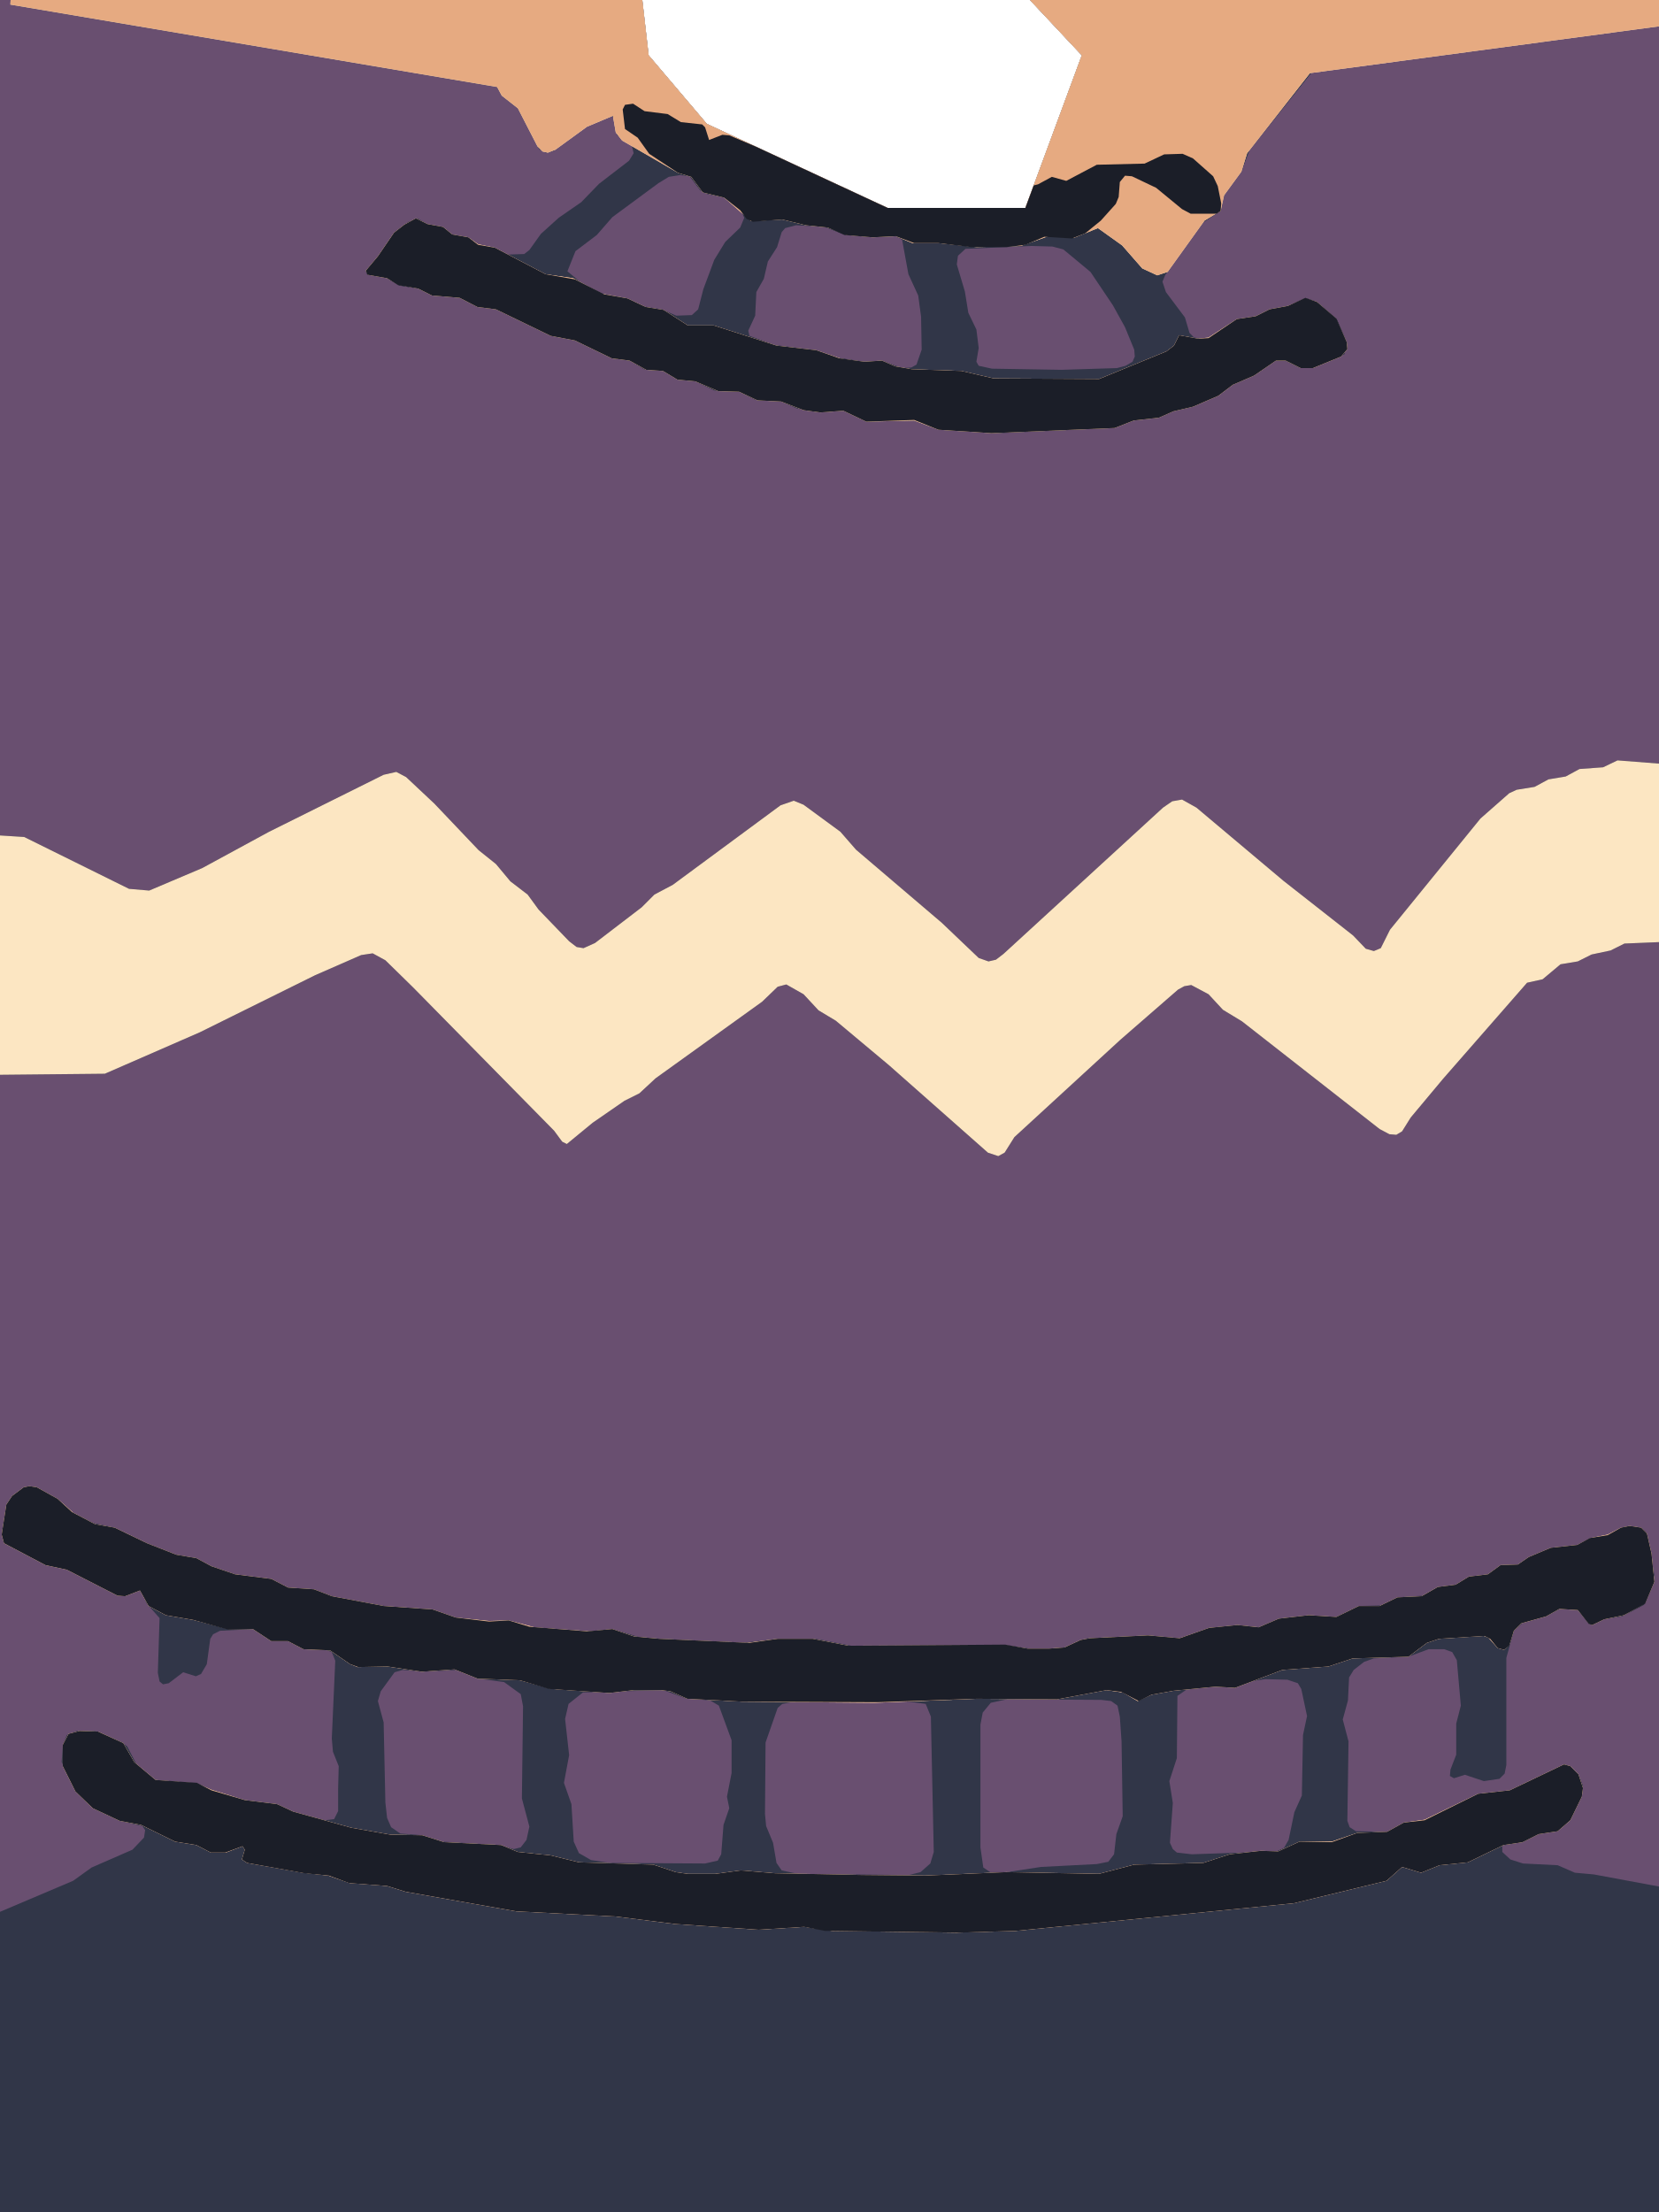
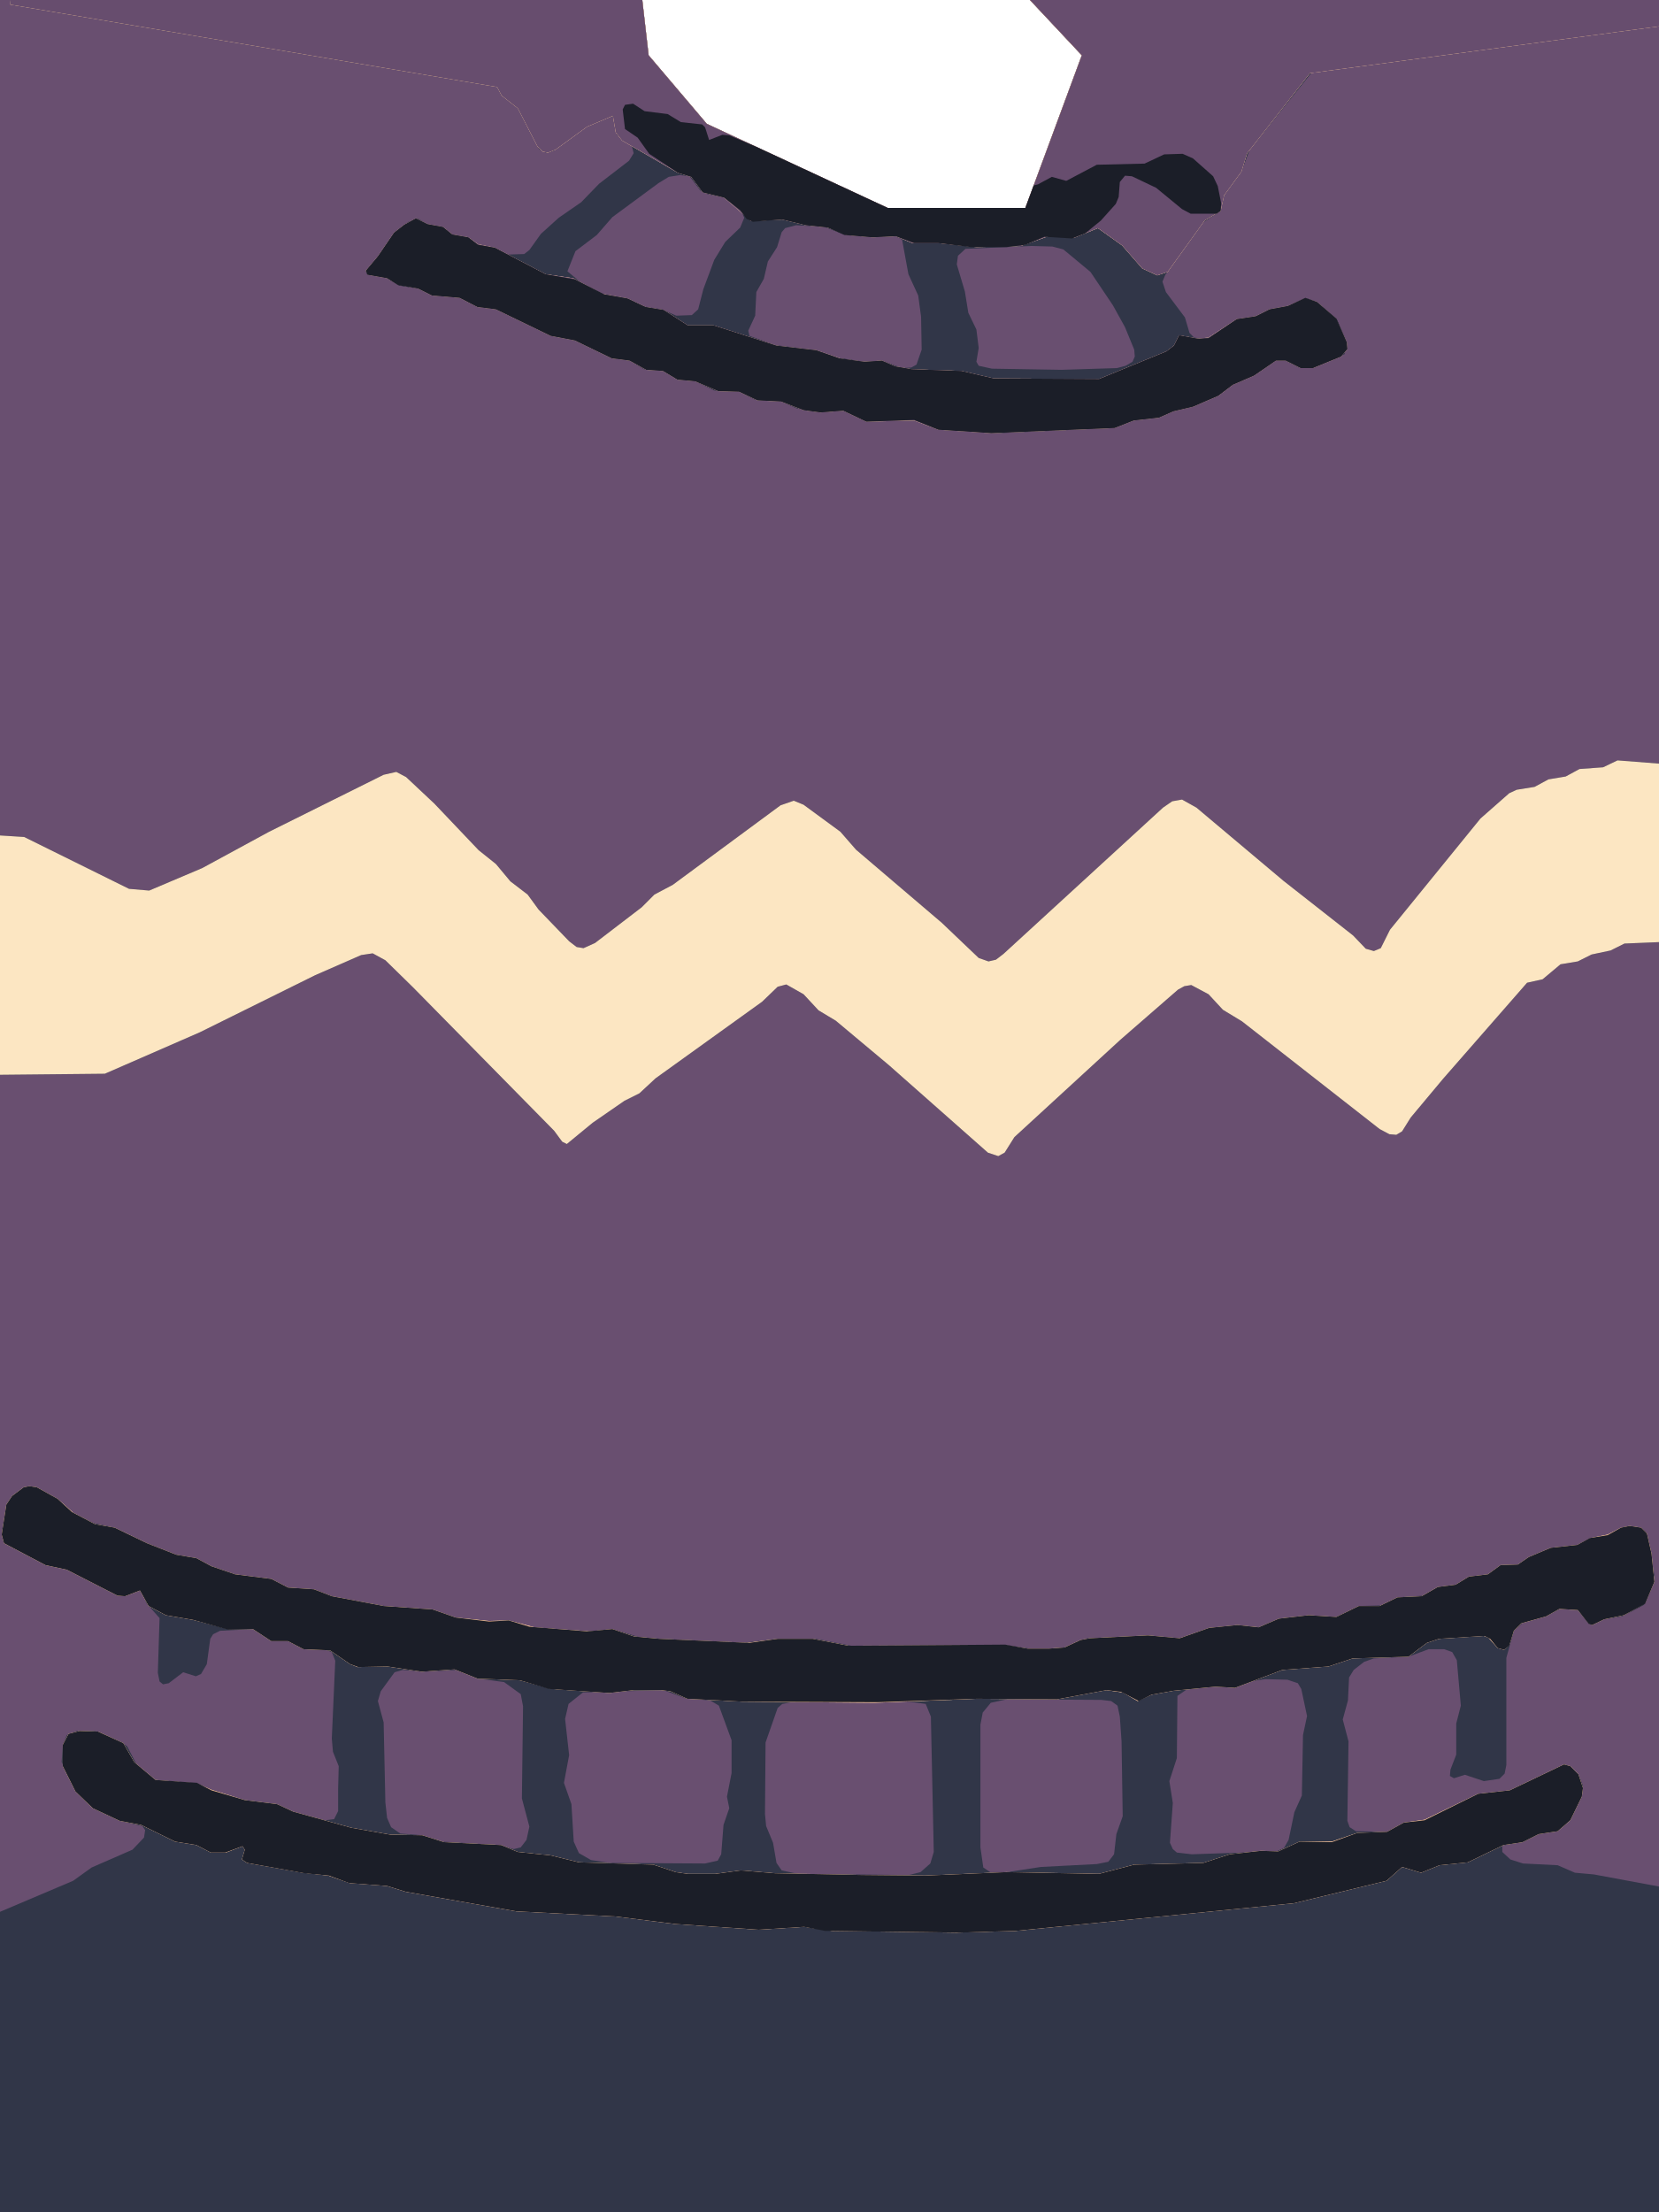
<svg xmlns="http://www.w3.org/2000/svg" viewBox="0 0 288 384" width="288" height="384" preserveAspectRatio="none">
  <defs>
+     <clipPath id="nk">
+       <rect width="288" height="100" />
+     </clipPath>
    <clipPath id="n">
      <path clip-rule="evenodd" d="M-5 -5H293V389H-5Z M111.5 -5L111.5 0L112.6 9.6L122.7 21.5L154.1 36.1L178 36.1L187.8 9.6L178.8 0L178.8 -5Z" />
    </clipPath>
  </defs>
  <g clip-path="url(#n)">
    <rect width="288" height="384" fill="#694f70" />
    <path fill="#313648" fill-rule="evenodd" d="M2.1 -4.6l326.7-.7 5.2 3.7-106.3 14.2-10.8 13.5-1.4 3.7-3 4.1-.6 2.7-3 2-6.6 9.1-.5 1.2 .6 1.8 3.3 4.4 .8 2.7 .8 .8 1.4 .2 1.4-.3 4.6-3.1 3.3-.5 2.4-1.2 3.2-.6 3.3-1.3 2 .8 3.2 2.9 1.8 4.1-.5 1.9-5.9 2.4-2-.1-2.6-1.3-1.4 .1-3.8 2.6-3.7 1.6-2.8 2-4.4 1.9-3.1 .7-2.5 1.1-4.4 .5-3.6 1.3-19.7 .9-10.6-.6-4.2-1.6-8.3 .2-4-1.9-5 .2-3.1-.6-2.7-1.2-4.5-.3-2.8-1.4-4.3-.2-3.3-1.6-3.1-.3-2.5-1.5-3.3-.3-2.5-1.5-3.1-.4-6.4-3.1-4.2-.8-9.5-4.6-3.2-.4-3.1-1.6-4.8-.4-2.4-1.2-3.2-.5-2.2-1.3-3.5-.7-.2-.6 2.1-2.5 3.1-4.4 2.2-1.6 1.6-.6 1.7 1 2.7 .5 1.6 1.3 2.8 .5 1.7 1.2 2.9 .6 1.9 1.2 3.2-.1 .9-.7 2-2.8 3.1-2.8 3.9-2.7 3.1-3.2 5.2-4 .8-1.3-.3-1.2-2.6-2-.4-2.8-.5-.5-4.6 2-5.5 4.1-1.3 .3-1.2-.6-3.7-7.1-2.8-2.2-.8-1.5-84.5-14.3zM116.1 30.7l1.9-.3 1.7 .2 1.9 2.5 1.2 .6 2.9 .6 3 2.4 .5 1.1-.7 1.7-2.6 2.5-1.9 3.1-1.9 5.1-.9 3.5-1.1 1-2.7 .1-2.5-1.1-3.2-.5-2.8-1.4-4.4-.8-3.1-1.5-2.9-2.4 1.4-3.5 3.7-2.8 2.7-3.1 8-5.9zM136.3 39.6l1.9-.5 4.9 .3 3.5 1.3 4.9 .5 4-.2 1.1 .6 1.1 6 1.7 3.7 .5 3.7 .1 5.7-.9 2.6-.9 .5-1.6 .1-3.5-1.3-3 .2-4.8-.7-3.6-1.3-7.2-.9-4.4-1.6-.2-.9 1.2-2.6 .2-4.1 1.3-2.3 .7-3 1.6-2.5 .8-2.6zM167.6 43.2l11.5-.5 3.6 .1 1.9 .5 4.7 3.9 3.9 5.8 2.1 3.8 1.6 3.9 .1 1.2-.4 .9-1.2 .7-1.5 .4-9.6 .3-12.1-.2-2.3-.5-.4-.7 .4-2.4-.4-3.2-1.4-2.9-.6-3.7-1.4-4.7 .2-1.5zM280.8 132l11.5 .9-3.1 30.6-7.2 .3-2.4 1.2-3.3 .7-2.4 1.2-3 .5-3.1 2.6-2.7 .6-14.6 16.7-5.6 6.7-1.5 2.4-1 .6-1.2-.1-1.7-.9-23.9-18.7-3.3-2-2.5-2.7-3-1.6-1.2 .2-1.1 .6-10 8.7-18.4 16.9-1.7 2.7-1.1 .6-1.8-.6-17.2-15.2-9.2-7.7-3-1.8-2.6-2.8-3-1.7-1.5 .4-2.7 2.6-18.5 13.3-2.8 2.6-2.6 1.3-5.5 3.8-4.5 3.7-.8-.4-1.4-1.9-24.5-24.9-4.8-4.7-2.2-1.2-2 .3-8 3.5-20 9.9-16.5 7.2-19.9 .2-1.7-.4-.6-1.2-.2-4.3 .2-4.3-1.2-31.7 9.4 .6 18.2 9 3.5 .3 9.2-3.9 11.6-6.3 19.9-9.9 2.2-.5 1.7 .9 4.9 4.6 7.7 8.1 3 2.4 2.5 3 3 2.3 1.9 2.6 5.3 5.5 1.3 1 1.2 .2 2-.9 8.1-6.2 2.2-2.2 3.2-1.7 18.7-13.8 2.3-.8 1.7 .7 6.4 4.7 2.7 3.1 14.9 12.7 6.4 6.1 1.7 .6 1.3-.3 1.3-1 27.7-25.4 1.6-1.1 1.7-.3 2.5 1.4 15.1 12.7 12.1 9.5 2.2 2.3 1.4 .4 1.2-.5 1.6-3.2 15.7-19.3 5-4.4 1.3-.6 3.1-.5 2.4-1.3 3-.5 2.4-1.3 4.1-.3zM4.1 258.2l1-.2 1.3 .2 3.6 2 2.5 2.3 3.7 1.9 3.7 .8 2.2 1.3 8.2 3.3 3.8 .7 2.6 1.4 4.8 1.6 5.6 .6 2.9 1.5 4.5 .3 3.5 1.3 9.4 1.7 7.7 .5 4 1.4 5.8 .6 3.4-.1 4 1.2 10 .7 4-.4 5 1.5 17.6 .9 6.1-.7 6.6 0 6.2 1.2 26.7-.1 4.3 .6 4.7 0 1.6-.3 3.7-1.5 10.5-.5 5.5 .5 5.1-1.8 4.9-.5 3.7 .4 3.5-1.5 5.2-.6 4.5 .4 4.2-2 3.9-.1 2.8-1.4 4.6-.3 2.4-1.5 3.1-.4 2.3-1.4 3.3-.4 2.2-1.6 3-.1 1.9-1.3 3.8-1.6 4.6-.5 2.3-1.2 3-.6 3-1.4 2.8 .2 .8 .7 .4 1.1 1.1 6.5-1.8 5.1-3.8 2-3.1 .5-2.1 1-.6-.3-1.9-2.3-2.9-.3-2.6 1.4-3.7 .8-1.9 1.7-1.3 4.7 0 18.6-.3 1.5-.9 .9-2.7 .4-3.3-1.1-1.9 .6-.7-.4 .1-1.1 1-2.6 0-5.4 .8-3.1-.7-7.9-.8-1.4-1.4-.5-2.7 0-3.5 1.3-6 .3-1.7 .6-1.8 1.4-.8 1.3-.2 4-.9 3.3 1 3.8-.2 13.8 .4 1.1 1.1 .7 5.4 .1 2.9-1.6 3.6-.5 9.3-4.4 5.5-.7 9.7-4.5 2.2 1.7 .8 2-.2 1.9-1.9 3.9-2.3 2.1-3.3 .5-2.5 1.3-3.8 .7 0 1.1 1.4 1.3 2.2 .7 6 .3 3 1.3 3.3 .3 32.3 6 3.6 31 16.3 12.9-2.6 2.1 44.1 6.5-.4 4.5-448.6 .6-1.4-4.7 44.4-6.6-3.7-2.1 14.9-10.9 4.1-24.2 33-14 3.2-2.3 7.1-3.1 2-2.1 .2-1.3-.5-.7-3.9-.9-4.1-1.9-3.6-3.2-2.4-5.1 .2-3 .7-1.7 1.7-.7 3.2 0 4.6 1.9 1 .8 1.5 2.9 2.2 2.2 1.5 .8 6.9 .5 2.5 1.1 5.8 1.8 5.6 .7 2.8 1.3 5.5 1.5 1.6-.2 .7-1.4 0-3.9 .1-3.9-1-2.5-.2-2.3 .6-13.5-.6-1.5-1.4-.5-3.5 0-2.7-1.4-2.9 0-3.2-2.1-5.7 .3-1.2 .6-.5 .8-.6 4.4-1 1.7-.9 .4-2.2-.7-2.5 1.9-1 .2-.6-.5-.3-1.5 .3-9.5-2.3-2.6-.7-1.9-.6-.3-2.4 1-1.3-.1-9.1-4.7-3.7-.8-7-3.8-.3-1.7 .8-4.8 1-1.5zM68.5 290.3l1.4-.4 3.7 .3 5.7-.3 3.6 1.5 4.6 .6 2.9 2.1 .4 2.1-.2 16 1.3 4.9-.5 2.3-1 1.3-1.2 .3-2.6-.7-9.9-.6-3.4-1.1-3.8-.3-1.6-1.1-.7-1.6-.3-2.7-.3-13.9-1-3.7 .5-1.7zM216.8 291.9l2.9-.4 3.8 .1 1.8 .6 .6 1 1 4.7-.7 3.3-.2 10.5-1.3 2.9-1 4.8-.8 1.4-1.3 .6-14.7 .5-2.6-.3-.7-.6-.5-1.1 .5-6.9-.6-3.8 1.3-4 .1-10.8 1.6-1.1 5-.5 3.4 .2zM101.2 293.8l14-.4 3.7 1.4 4.4 .4 1.5 .9 2.2 6 0 5.7-.8 4.1 .4 2-1 2.9-.4 5.1-.6 1.1-2.2 .5-16.5-.1-3.3-.5-2.1-1.2-.9-2-.4-6.5-1.3-3.7 .9-4.8-.7-6.3 .6-2.6zM157.8 295.4l2.9 .4 .9 2.2 .5 23.5-.6 2-1.7 1.5-2 .5-19.3-.2-2.8-.6-.9-1.3-.6-3.5-1.2-2.9-.2-2.1 .1-12.4 2.1-6 .8-.7 1.6-.3zM172 295.6l2.8-.6 16.4 .1 1.7 .2 1.1 .8 .4 1.9 .3 4.3 .2 13-1.1 3.1-.4 3.5-1 1.3-2 .4-9.7 .5-5.9 .9-2.9 0-1.2-.8-.5-3.5 0-21.3 .4-2.1z" />
    <path fill="#fce6c2" fill-rule="evenodd" d="M2.1 -4.6l326.7-.7 5.2 3.7-106.6 14.3-10.9 13.9-1 3.2-3 4.1-.6 2.7-2.8 1.7-6.4 8.9-1.8 .6-2.6-1.2-3.5-4-4.2-3-4.2 1.7-4.4-.3-4.8 1.7-7.7 .2-6.6-.7-4.5 0-2.9-1.2-4 .2-4.5-.4-3.3-1.3-3.8-.4-4.1-1-5.4 .3-4.7-4.1-3.7-.9-2-2.7-2.3-.7-9.7-5.6-1.1-1.4-.5-2.9-4.5 1.9-5.5 4-1.3 .5-.9-.2-.9-.9-3.4-6.6-2.8-2.2-.8-1.5-84.5-14.3zM72.2 37.9l2 1 2.7 .5 1.6 1.3 2.8 .5 1.7 1.2 2.9 .6 8.8 4.6 4.8 .7 5 2.7 4.4 .8 3.2 1.5 3.1 .5 4.2 2.7 4.5 0 10.9 3.5 6.9 .8 4.4 1.5 4 .5 3-.2 2.3 1 2.9 .5 8.6 .3 5.6 1.3 18.3 .1 11.7-4.8 1.3-1 .9-1.8 3.3 .6 1.8-.2 4.9-3.2 3.3-.5 2.4-1.2 3.2-.6 3-1.3 2 .6 3.3 2.9 1.9 4.1 .1 1.2-1.1 1.3-4.9 2-2.1 0-2.6-1.3-1.7 0-3.8 2.6-3.7 1.6-2.5 1.9-4.4 1.9-3.4 .8-2.5 1.1-4.4 .5-3.3 1.3-21.4 .9-9.2-.6-4.2-1.6-8.3 .2-4-1.9-4 .3-2.9-.4-3.9-1.5-4.1-.2-3.2-1.5-3.6-.1-4-1.7-3.1-.3-2.5-1.5-2.9-.2-2.9-1.6-3.1-.4-6.4-3.1-4.2-.8-9.5-4.6-3.2-.4-3.1-1.6-4.8-.4-2.4-1.2-3.5-.7-1.9-1.1-3.3-.6-.4-.7 2.1-2.5 2.8-4.1 1.8-1.4zM280.8 132l11.5 .9-3.1 30.6-7.2 .3-2.4 1.2-3.3 .7-2.4 1.2-3 .5-3.1 2.6-2.7 .6-14.6 16.7-5.6 6.7-1.5 2.4-1 .6-1.2-.1-1.7-.9-23.9-18.7-3.3-2-2.5-2.7-3-1.6-1.2 .2-1.1 .6-10 8.7-18.4 16.9-1.7 2.7-1.1 .6-1.8-.6-17.2-15.2-9.2-7.7-3-1.8-2.6-2.8-3-1.7-1.5 .4-2.7 2.6-18.5 13.3-2.8 2.6-2.6 1.3-5.5 3.8-4.5 3.7-.8-.4-1.4-1.9-24.5-24.9-4.8-4.7-2.2-1.2-2 .3-8 3.5-20 9.9-16.5 7.2-19.9 .2-1.7-.4-.6-1.2-.2-4.3 .2-4.3-1.2-31.7 9.4 .6 18.2 9 3.5 .3 9.2-3.9 11.6-6.3 19.9-9.9 2.2-.5 1.7 .9 4.9 4.6 7.7 8.1 3 2.4 2.5 3 3 2.3 1.9 2.6 5.3 5.5 1.3 1 1.2 .2 2-.9 8.1-6.2 2.2-2.2 3.2-1.7 18.7-13.8 2.3-.8 1.7 .7 6.4 4.7 2.7 3.1 14.9 12.7 6.4 6.1 1.7 .6 1.3-.3 1.3-1 27.7-25.4 1.6-1.1 1.7-.3 2.5 1.4 15.1 12.7 12.1 9.5 2.2 2.3 1.4 .4 1.2-.5 1.6-3.2 15.7-19.3 5-4.4 1.3-.6 3.1-.5 2.4-1.3 3-.5 2.4-1.3 4.1-.3zM4.1 258.2l1-.2 1.3 .2 3.6 2 2.7 2.4 3.8 2 3.4 .6 5.6 2.7 5.1 2 3.5 .6 2.6 1.4 4.1 1.4 6.3 .8 2.9 1.5 4.5 .3 3.1 1.2 9 1.7 8.5 .6 4 1.4 5.8 .6 3.4-.1 4.5 1.2 9.5 .7 4-.4 3.8 1.3 4.4 .4 15.2 .7 5.3-.7 6.1 0 6.2 1.2 27.2-.1 3.9 .6 3.7 0 2.7-.2 2.8-1.3 1.6-.3 10.1-.5 5.5 .5 5.1-1.8 4.9-.5 3.7 .4 3.5-1.5 5.2-.6 4.8 .3 3.9-1.9 3.6 0 3.1-1.5 4.2-.2 2.8-1.6 3.1-.4 2.3-1.4 3.3-.4 2.2-1.6 3-.1 1.9-1.3 3.8-1.6 4.6-.5 2.3-1.2 3-.6 2.3-1.2 1.5-.3 2 .3 1 1 .8 3.5 .5 4.9-1.6 3.7-3.7 2.1-3.4 .7-2.1 1-.6-.3-1.9-2.3-3.2-.2-2.3 1.3-4.3 1.2-1.3 1.3-.8 2.5-.9 .8-1.1-.3-1.6-1.8-.8-.3-7.8 .5-2.1 .7-3.2 2.4-9.7 .3-4.2 1.4-8 .6-8.2 3.1-3.4-.2-7.2 .7-3.9 .7-2.4 1.1-2.6-1.5-2.8-.4-8.6 1.6-13.9-.1-17.8 .7-23-.2-9.5-.5-2.9-1.3-1.6-.2-4.8 0-4.2 .5-10.1-.7-5.4-1.5-7.4-.3-4-1.6-5.7 .4-5.9-.9-5.2 .1-1.3-.5-3.5-2.4-4.6-.2-2.7-1.4-2.9 0-3.2-2.1-4.3 0-6.1-1.6-4.7-.8-3-1.6-1.5-2.7-2.6 1-1.3-.1-8.8-4.5-3.7-.8-7.2-3.8-.4-1.5 .8-5.2 1-1.5zM11.9 301l1.9-.5 3.2 .1 4.4 2 1.9 3.3 3.7 3.1 7.2 .6 2.5 1.1 5.8 1.8 5.6 .7 2.8 1.3 10.1 2.8 6.8 1.2 5.5 .1 3.8 1.2 9.9 .5 2.9 1.2 5.7 .6 4.9 1.2 12.9 .4 3.9 1.3 2.1 .3 4.8 0 4.4-.6 6 .5 15.1 .3 10.9 .1 14.1-.6 16.1 .3 6.1-1.6 12-.3 4.6-1.5 5.4-.6 3 .1 3.7-1.7 5.6 0 4.4-1.5 5.2-.2 2.9-1.6 3.6-.5 9.3-4.5 5.5-.6 9.4-4.5 1.1 .3 1.4 1.4 .8 2.4-.2 1.5-2 4.1-2.2 1.9-3.3 .5-2.8 1.4-3.3 .5-6.2 3-4.9 .5-3.2 1.3-3.3-1-2.7 2.4-16.1 3.9-48.3 4.8-10.3 .3-21.6-.3-4.8-.7-7.9 .5-14.5-1-10.3-1.3-17.3-.9-19.2-3.4-3.2-1-6.5-.5-3.7-1.3-4.5-.5-9.6-1.7-.9-.6 .5-1.7-.4-.6-2.9 1.1-2.6 0-2.5-1.3-3.7-.6-5.9-2.9-3.7-.7-4.7-2.2-3-2.9-2.2-4.4 0-3.7z" />
    <path fill="#e6aa81" fill-rule="evenodd" d="M2.1 -4.6l326.7-.7 5.2 3.7-106.6 14.3-10.9 13.9-1 3.2-3 4.1-.6 2.7-2.8 1.7-6.4 8.9-1.8 .6-2.6-1.2-3.5-4-4.2-3-4.2 1.7-4.4-.3-4.8 1.7-7.7 .2-6.6-.7-4.5 0-2.9-1.2-4 .2-4.5-.4-3.3-1.3-3.8-.4-4.1-1-5.4 .3-4.7-4.1-3.7-.9-2-2.7-2.3-.7-9.7-5.6-1.1-1.4-.5-2.9-4.5 1.9-5.5 4-1.3 .5-.9-.2-.9-.9-3.4-6.6-2.8-2.2-.8-1.5-84.5-14.3zM72.2 37.9l2 1 2.7 .5 1.6 1.3 2.8 .5 1.7 1.2 2.9 .6 8.8 4.6 4.8 .7 5 2.7 4.4 .8 3.2 1.5 3.1 .5 4.2 2.7 4.5 0 10.9 3.5 6.9 .8 4.4 1.5 4 .5 3-.2 2.3 1 2.9 .5 8.6 .3 5.6 1.3 18.3 .1 11.7-4.8 1.3-1 .9-1.8 3.3 .6 1.8-.2 4.9-3.2 3.3-.5 2.4-1.2 3.2-.6 3-1.3 2 .6 3.3 2.9 1.9 4.1 .1 1.2-1.1 1.3-4.9 2-2.1 0-2.6-1.3-1.7 0-3.8 2.6-3.7 1.6-2.5 1.9-4.4 1.9-3.4 .8-2.5 1.1-4.4 .5-3.3 1.3-21.4 .9-9.2-.6-4.2-1.6-8.3 .2-4-1.9-4 .3-2.9-.4-3.9-1.5-4.1-.2-3.2-1.5-3.6-.1-4-1.7-3.1-.3-2.5-1.5-2.9-.2-2.9-1.6-3.1-.4-6.4-3.1-4.2-.8-9.5-4.6-3.2-.4-3.1-1.6-4.8-.4-2.4-1.2-3.5-.7-1.9-1.1-3.3-.6-.4-.7 2.1-2.5 2.8-4.1 1.8-1.4zM4.1 258.2l1-.2 1.3 .2 3.6 2 2.7 2.4 3.8 2 3.4 .6 5.6 2.7 5.1 2 3.5 .6 2.6 1.4 4.1 1.4 6.3 .8 2.9 1.5 4.5 .3 3.1 1.2 9 1.7 8.5 .6 4 1.4 5.8 .6 3.4-.1 4.5 1.2 9.5 .7 4-.4 3.8 1.3 4.4 .4 15.2 .7 5.3-.7 6.1 0 6.2 1.2 27.2-.1 3.9 .6 3.7 0 2.7-.2 2.8-1.3 1.6-.3 10.1-.5 5.5 .5 5.1-1.8 4.9-.5 3.7 .4 3.5-1.5 5.2-.6 4.8 .3 3.9-1.9 3.6 0 3.1-1.5 4.2-.2 2.8-1.6 3.1-.4 2.3-1.4 3.3-.4 2.2-1.6 3-.1 1.9-1.3 3.8-1.6 4.6-.5 2.3-1.2 3-.6 2.3-1.2 1.5-.3 2 .3 1 1 .8 3.5 .5 4.9-1.6 3.7-3.7 2.1-3.4 .7-2.1 1-.6-.3-1.9-2.3-3.2-.2-2.3 1.3-4.3 1.2-1.3 1.3-.8 2.5-.9 .8-1.1-.3-1.6-1.8-.8-.3-7.8 .5-2.1 .7-3.2 2.4-9.7 .3-4.2 1.4-8 .6-8.2 3.1-3.4-.2-7.2 .7-3.9 .7-2.4 1.1-2.6-1.5-2.8-.4-8.6 1.6-13.9-.1-17.8 .7-23-.2-9.5-.5-2.9-1.3-1.6-.2-4.8 0-4.2 .5-10.1-.7-5.4-1.5-7.4-.3-4-1.6-5.7 .4-5.9-.9-5.2 .1-1.3-.5-3.5-2.4-4.6-.2-2.7-1.4-2.9 0-3.2-2.1-4.3 0-6.1-1.6-4.7-.8-3-1.6-1.5-2.7-2.6 1-1.3-.1-8.8-4.5-3.7-.8-7.2-3.8-.4-1.5 .8-5.2 1-1.5zM11.9 301l1.9-.5 3.2 .1 4.4 2 1.9 3.3 3.7 3.1 7.2 .6 2.5 1.1 5.8 1.8 5.6 .7 2.8 1.3 10.1 2.8 6.8 1.2 5.5 .1 3.8 1.2 9.9 .5 2.9 1.2 5.7 .6 4.9 1.2 12.9 .4 3.9 1.3 2.1 .3 4.8 0 4.4-.6 6 .5 15.1 .3 10.9 .1 14.1-.6 16.1 .3 6.1-1.6 12-.3 4.6-1.5 5.4-.6 3 .1 3.7-1.7 5.6 0 4.4-1.5 5.2-.2 2.9-1.6 3.6-.5 9.3-4.5 5.5-.6 9.4-4.5 1.1 .3 1.4 1.4 .8 2.4-.2 1.5-2 4.1-2.2 1.9-3.3 .5-2.8 1.4-3.3 .5-6.2 3-4.9 .5-3.2 1.3-3.3-1-2.7 2.4-16.1 3.9-48.3 4.8-10.3 .3-21.6-.3-4.8-.7-7.9 .5-14.5-1-10.3-1.3-17.3-.9-19.2-3.4-3.2-1-6.5-.5-3.7-1.3-4.5-.5-9.6-1.7-.9-.6 .5-1.7-.4-.6-2.9 1.1-2.6 0-2.5-1.3-3.7-.6-5.9-2.9-3.7-.7-4.7-2.2-3-2.9-2.2-4.4 0-3.7z" />
+     <path fill="#674d6e" fill-rule="evenodd" d="M2.1 -4.6l326.7-.7 5.2 3.7-106.6 14.3-10.9 13.9-1 3.2-3 4.1-.6 2.7-2.8 1.7-6.4 8.9-1.8 .6-2.6-1.2-3.5-4-4.2-3-4.2 1.7-4.4-.3-4.8 1.7-7.7 .2-6.6-.7-4.5 0-2.9-1.2-4 .2-4.5-.4-3.3-1.3-3.8-.4-4.1-1-5.4 .3-4.7-4.1-3.7-.9-2-2.7-2.3-.7-9.7-5.6-1.1-1.4-.5-2.9-4.5 1.9-5.5 4-1.3 .5-.9-.2-.9-.9-3.4-6.6-2.8-2.2-.8-1.5-84.5-14.3zM72.2 37.9l2 1 2.7 .5 1.6 1.3 2.8 .5 1.7 1.2 2.9 .6 8.8 4.6 4.8 .7 5 2.7 4.4 .8 3.2 1.5 3.1 .5 4.2 2.7 4.5 0 10.9 3.5 6.9 .8 4.4 1.5 4 .5 3-.2 2.3 1 2.9 .5 8.6 .3 5.6 1.3 18.3 .1 11.7-4.8 1.3-1 .9-1.8 3.3 .6 1.8-.2 4.9-3.2 3.3-.5 2.4-1.2 3.2-.6 3-1.3 2 .6 3.3 2.9 1.9 4.1 .1 1.2-1.1 1.3-4.9 2-2.1 0-2.6-1.3-1.7 0-3.8 2.6-3.7 1.6-2.5 1.9-4.4 1.9-3.4 .8-2.5 1.1-4.4 .5-3.3 1.3-21.4 .9-9.2-.6-4.2-1.6-8.3 .2-4-1.9-4 .3-2.9-.4-3.9-1.5-4.1-.2-3.2-1.5-3.6-.1-4-1.7-3.1-.3-2.5-1.5-2.9-.2-2.9-1.6-3.1-.4-6.4-3.1-4.2-.8-9.5-4.6-3.2-.4-3.1-1.6-4.8-.4-2.4-1.2-3.5-.7-1.9-1.1-3.3-.6-.4-.7 2.1-2.5 2.8-4.1 1.8-1.4zM4.1 258.2l1-.2 1.3 .2 3.6 2 2.7 2.4 3.8 2 3.4 .6 5.6 2.7 5.1 2 3.5 .6 2.6 1.4 4.1 1.4 6.3 .8 2.9 1.5 4.5 .3 3.1 1.2 9 1.7 8.5 .6 4 1.4 5.8 .6 3.4-.1 4.5 1.2 9.5 .7 4-.4 3.8 1.3 4.4 .4 15.2 .7 5.3-.7 6.1 0 6.2 1.2 27.2-.1 3.9 .6 3.7 0 2.7-.2 2.8-1.3 1.6-.3 10.1-.5 5.5 .5 5.1-1.8 4.9-.5 3.7 .4 3.5-1.5 5.2-.6 4.8 .3 3.9-1.9 3.6 0 3.1-1.5 4.2-.2 2.8-1.6 3.1-.4 2.3-1.4 3.3-.4 2.2-1.6 3-.1 1.9-1.3 3.8-1.6 4.6-.5 2.3-1.2 3-.6 2.3-1.2 1.5-.3 2 .3 1 1 .8 3.5 .5 4.9-1.6 3.7-3.7 2.1-3.4 .7-2.1 1-.6-.3-1.9-2.3-3.2-.2-2.3 1.3-4.3 1.2-1.3 1.3-.8 2.5-.9 .8-1.1-.3-1.6-1.8-.8-.3-7.8 .5-2.1 .7-3.2 2.4-9.7 .3-4.2 1.4-8 .6-8.2 3.1-3.4-.2-7.2 .7-3.9 .7-2.4 1.1-2.6-1.5-2.8-.4-8.6 1.6-13.9-.1-17.8 .7-23-.2-9.5-.5-2.9-1.3-1.6-.2-4.8 0-4.2 .5-10.1-.7-5.4-1.5-7.4-.3-4-1.6-5.7 .4-5.9-.9-5.2 .1-1.3-.5-3.5-2.4-4.6-.2-2.7-1.4-2.9 0-3.2-2.1-4.3 0-6.1-1.6-4.7-.8-3-1.6-1.5-2.7-2.6 1-1.3-.1-8.8-4.5-3.7-.8-7.2-3.8-.4-1.5 .8-5.2 1-1.5zM11.9 301l1.9-.5 3.2 .1 4.4 2 1.9 3.3 3.7 3.1 7.2 .6 2.5 1.1 5.8 1.8 5.6 .7 2.8 1.3 10.1 2.8 6.8 1.2 5.5 .1 3.8 1.2 9.9 .5 2.9 1.2 5.7 .6 4.9 1.2 12.9 .4 3.9 1.3 2.1 .3 4.8 0 4.4-.6 6 .5 15.1 .3 10.9 .1 14.1-.6 16.1 .3 6.1-1.6 12-.3 4.6-1.5 5.4-.6 3 .1 3.7-1.7 5.6 0 4.4-1.5 5.2-.2 2.9-1.6 3.6-.5 9.3-4.5 5.5-.6 9.4-4.5 1.1 .3 1.4 1.4 .8 2.4-.2 1.5-2 4.1-2.2 1.9-3.3 .5-2.8 1.4-3.3 .5-6.2 3-4.9 .5-3.2 1.3-3.3-1-2.7 2.4-16.1 3.9-48.3 4.8-10.3 .3-21.6-.3-4.8-.7-7.9 .5-14.5-1-10.3-1.3-17.3-.9-19.2-3.4-3.2-1-6.5-.5-3.7-1.3-4.5-.5-9.6-1.7-.9-.6 .5-1.7-.4-.6-2.9 1.1-2.6 0-2.5-1.3-3.7-.6-5.9-2.9-3.7-.7-4.7-2.2-3-2.9-2.2-4.4 0-3.7z" clip-path="url(#nk)" />
    <path fill="#1b1e28" fill-rule="evenodd" d="M108.5 18.2l1.4-.2 2 1.3 4 .5 2.3 1.4 3.7 .4 .5 .5 .7 2.2 2.3-.9 1.2 .1 6.6 2.8 10.4 3.5 7.7 1.9 12.1 1.9 5.9 .2 5.3-.4 5.6-1.4 2.4-1.3 2.5 .7 5.3-2.8 8.3-.2 3.4-1.6 3.2-.1 1.8 .8 3.5 3.1 .8 1.7 .6 3-.1 1.3-.7 .5-4.5 0-1.5-.8-4.5-3.7-4.2-2-1.2-.1-.9 1.1-.2 2.6-.5 1.2-2.6 2.9-2.7 2.2-2.3 .9-4.8-.3-3.3 1.4-3.3 .4-6.1 0-5.7-.7-4.2 0-3.2-1.2-4 .2-4.9-.4-2.9-1.3-3.8-.4-4.1-1-5.1 .4-1.1-.5-1.1-1.5-2.8-2.2-3.7-.9-2-2.7-2.3-.7-5-3.3-2-2.8-2.2-1.5-.4-3.4zM72.2 37.9l2 1 2.7 .5 1.6 1.3 2.8 .5 1.7 1.3 2.9 .5 8.8 4.6 5.1 .9 5.1 2.6 4 .7 3.2 1.5 3.1 .5 4.2 2.7 4.5 0 10.9 3.5 6.9 .8 4 1.4 4.4 .6 3-.2 2.3 1 2.9 .5 8.6 .3 5.6 1.3 18.3 .1 11.7-4.8 1.3-1 .9-1.8 3.3 .6 1.8-.1 4.9-3.3 3.3-.5 2.4-1.2 3.2-.6 3-1.4 2 .7 3.4 2.9 1.8 4.1 .1 1.2-1.1 1.3-4.9 2-2.1 0-2.6-1.3-1.7 0-3.8 2.6-3.7 1.6-2.5 1.9-4.4 1.9-3.4 .8-2.5 1.1-4.4 .5-3.3 1.3-21.4 .9-9.2-.6-4.2-1.7-8.3 .3-4-1.9-4 .3-2.9-.4-3.9-1.5-4.1-.2-3.2-1.5-3.6-.1-4-1.7-3.1-.3-2.5-1.5-2.9-.2-2.9-1.6-3.1-.4-6.4-3.1-4.2-.8-9.5-4.6-3.2-.4-3.1-1.6-4.8-.4-2.4-1.2-3.5-.6-1.9-1.2-3.4-.6-.3-.7 2.1-2.5 2.8-4.1 1.8-1.4zM4.1 258.2l1-.2 1.3 .2 3.6 2 2.5 2.3 4 2.1 3.4 .6 5.6 2.7 5.1 2 3.5 .6 2.6 1.4 4.1 1.4 6.3 .8 2.9 1.5 4.5 .3 3.1 1.2 9 1.7 8.5 .6 4 1.4 5.8 .7 3.4-.2 3.6 1.1 10 .8 4.4-.4 3.8 1.3 4.4 .4 15.6 .7 4.9-.7 6.1 0 6.2 1.2 27.2-.2 3.9 .7 3.7 0 2.7-.2 2.8-1.3 1.6-.3 10.1-.5 5.5 .5 5.1-1.8 4.9-.5 3.7 .4 3.5-1.5 5.2-.6 4.8 .3 3.9-1.9 3.6 0 3.1-1.5 4.2-.2 2.8-1.6 3.1-.4 2.3-1.4 3.3-.4 2.2-1.6 3-.1 1.9-1.3 3.8-1.6 4.6-.5 2.2-1.2 3.1-.5 2.3-1.3 1.5-.3 2 .3 1 1 .8 3.5 .5 4.9-1.6 3.8-3.7 2-3.4 .7-2.1 1-.6-.2-1.9-2.4-3.2-.2-2.3 1.3-4.3 1.2-1.3 1.3-.8 2.6-.9 .7-1.1-.3-1.3-1.6-1-.5-7.9 .5-2.1 .7-3.2 2.4-9.7 .3-4.2 1.4-8 .6-8.2 3.1-3.4-.2-7.2 .7-3.9 .7-2.2 1.1-3.1-1.6-2.5-.3-8.6 1.6-13.9-.1-17.3 .6-23.5-.1-9.5-.5-2.9-1.3-1.6-.2-4.8 0-4.2 .5-10.5-.7-5-1.5-7.4-.3-4-1.6-5.7 .4-5.9-.9-5.1 .1-1.4-.5-3.5-2.4-4.6-.2-2.7-1.4-2.9 0-3.2-2.1-4.3 .1-6.1-1.7-4.7-.8-3-1.6-1.5-2.7-2.6 1-1.3-.1-8.8-4.5-3.7-.8-7.2-3.8-.4-1.5 .8-5.2 1-1.5zM11.9 301l1.9-.5 3.2 .1 4.4 2 1.9 3.3 3.7 3.1 7.2 .5 2.5 1.3 5.8 1.7 5.6 .7 2.8 1.3 10.1 2.8 6.8 1.2 5.5 .1 3.8 1.2 9.9 .5 2.9 1.2 5.7 .6 4.9 1.2 12.9 .4 3.9 1.3 2.1 .3 4.8 0 4.4-.6 6 .5 15.1 .3 10.9 .1 14.1-.6 16.1 .3 6.1-1.6 12-.3 4.6-1.5 5.4-.6 3 .1 3.7-1.7 5.6 .1 4.4-1.6 5.2-.2 2.9-1.6 3.6-.4 9.3-4.6 5.5-.6 9.4-4.5 1.1 .3 1.4 1.4 .8 2.4-.2 1.5-2 4.1-2.2 1.9-3.3 .5-2.8 1.4-3.3 .5-6.2 3-4.9 .5-3.2 1.3-3.3-1-2.7 2.4-16.1 3.9-48.3 4.8-9.8 .3-23.3-.3-3.6-.7-7.9 .5-14.5-1-10.3-1.3-17.3-.9-19.2-3.4-3.2-1-6.6-.5-3.5-1.3-4.2-.4-10-1.8-.9-.6 .5-1.7-.4-.6-3 1.1-2.5 0-2.5-1.3-3.7-.6-5.9-2.9-3.7-.7-4.7-2.2-3-2.9-2.2-4.4 0-3.7z" />
  </g>
</svg>
